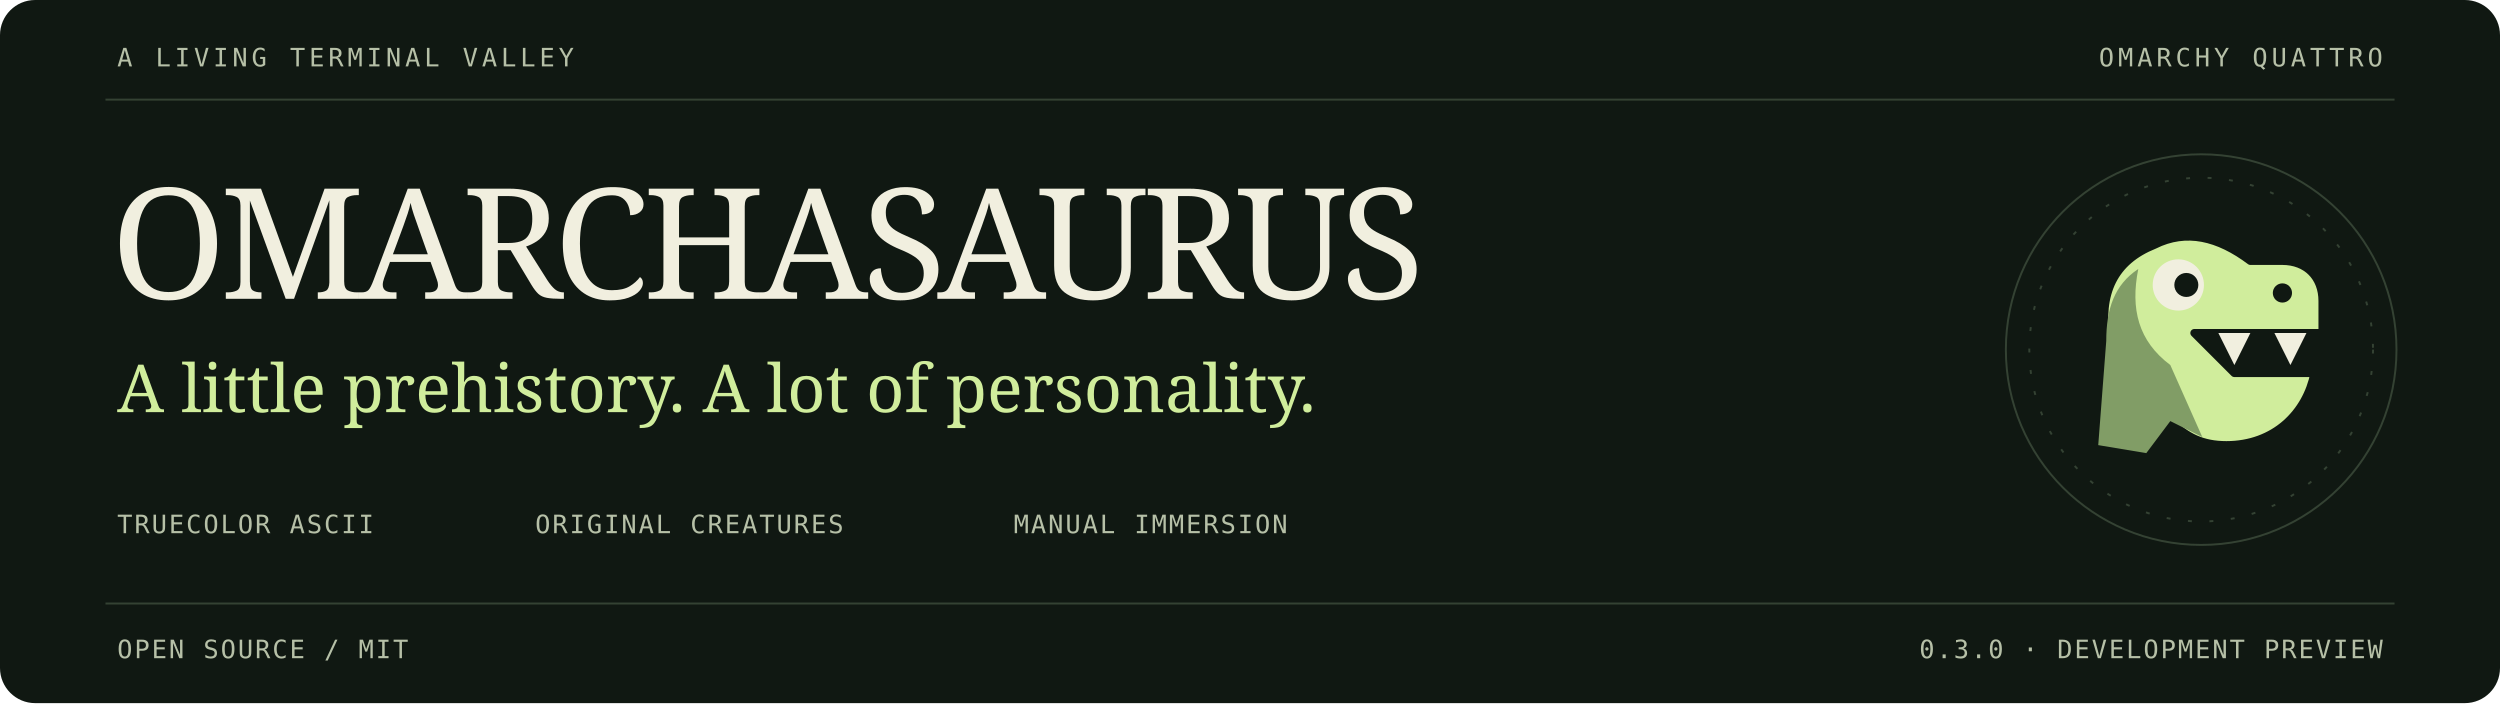
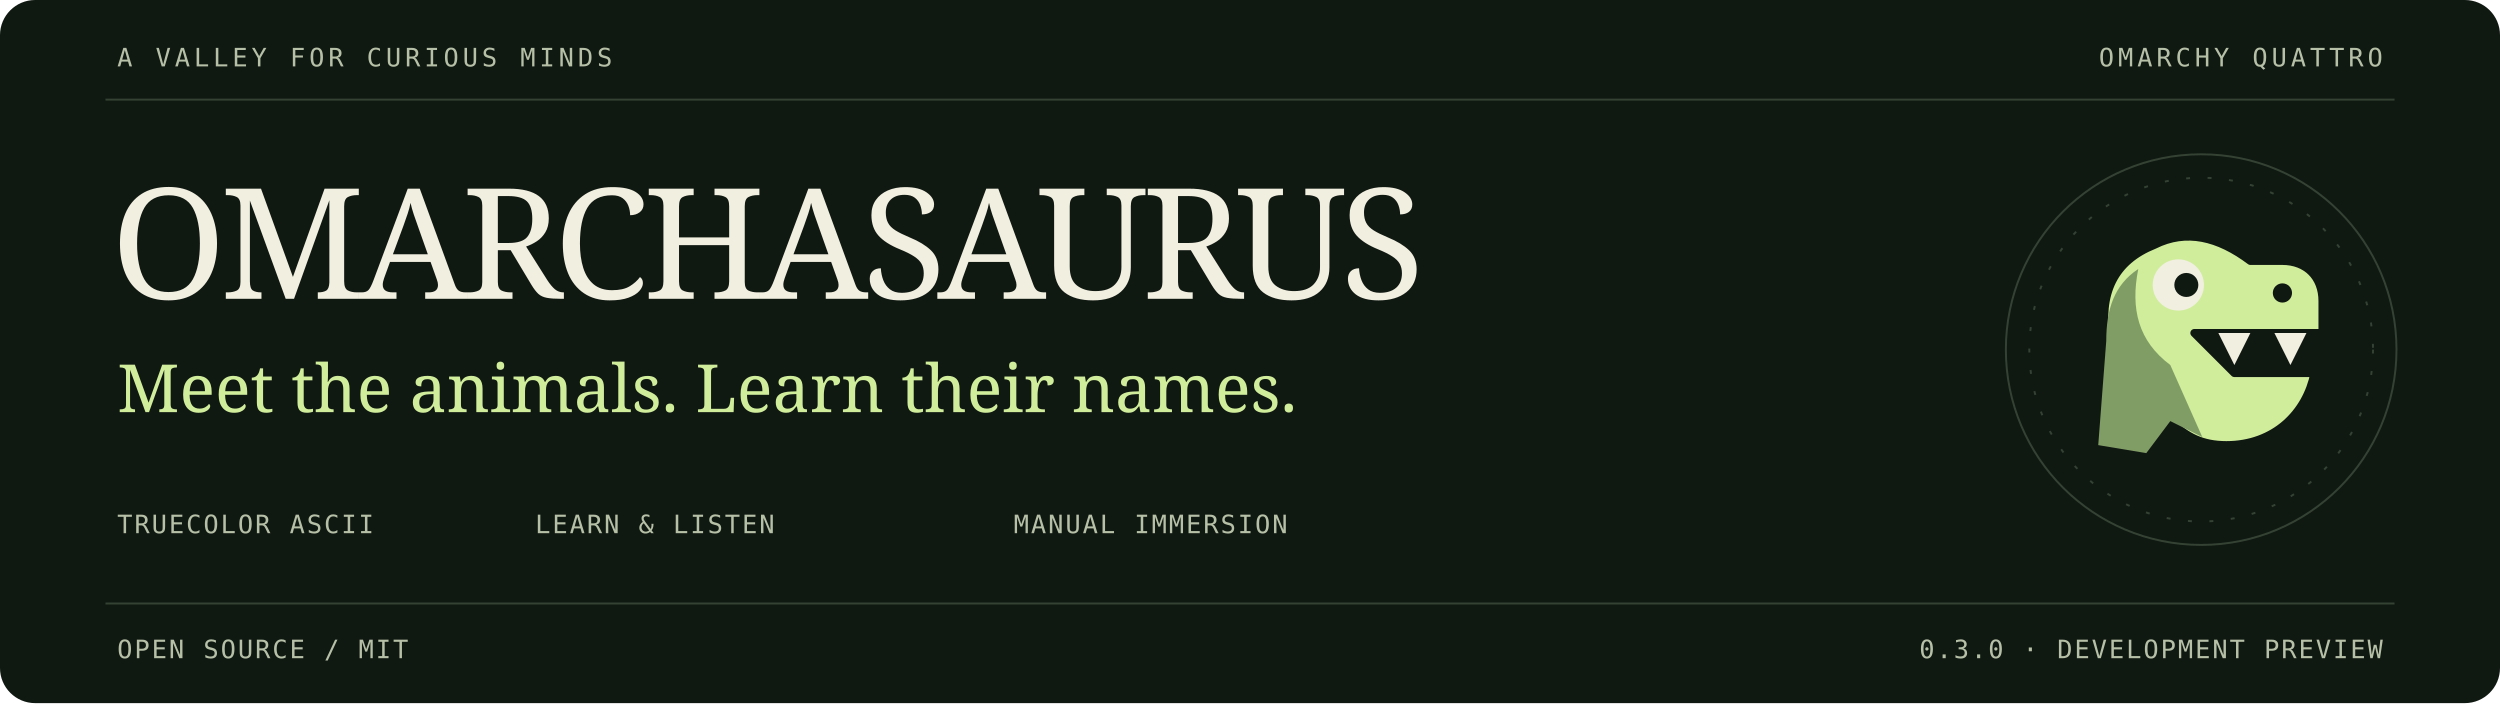
<svg xmlns="http://www.w3.org/2000/svg" width="1280" height="360" viewBox="0 0 1280 360" role="img" aria-labelledby="title description">
  <rect width="1280" height="360" rx="18" fill="#101812" />
  <path d="M54 51h1172M54 309h1172" stroke="#344233" />
  <g fill="#b6c0a7" font-family="monospace" font-size="13" letter-spacing="2">
-     <text x="60" y="34">A LIVING TERMINAL VALLEY</text>
+     <text x="60" y="34">A VALLEY FOR CURIOUS MINDS</text>
    <text x="1220" y="34" text-anchor="end">OMARCHY QUATTRO</text>
  </g>
  <text x="57" y="153" fill="#f1efdf" font-family="Georgia,serif" font-size="79" letter-spacing="-3">OMARCHASAURUS</text>
-   <text x="60" y="211" fill="#d0ed9c" font-family="Georgia,serif" font-size="34">A little prehistory. A lot of personality.</text>
+   <text x="60" y="211" fill="#d0ed9c" font-family="Georgia,serif" font-size="34">Meet the animals. Learn their names.</text>
  <g fill="#b6c0a7" font-family="monospace" font-size="13" letter-spacing="1">
    <text x="60" y="273">TRUECOLOR ASCII</text>
-     <text x="274" y="273">ORIGINAL CREATURES</text>
+     <text x="274" y="273">LEARN &amp; LISTEN</text>
    <text x="519" y="273">MANUAL IMMERSION</text>
    <text x="60" y="337">OPEN SOURCE / MIT</text>
    <text x="1220" y="337" text-anchor="end">0.3.0 · DEVELOPMENT PREVIEW</text>
  </g>
  <circle cx="1127" cy="179" r="100" fill="none" stroke="#344233" />
  <circle cx="1127" cy="179" r="88" fill="none" stroke="#344233" stroke-dasharray="2 9" />
  <g transform="translate(1062 109) scale(4.1)">
    <path fill="#d0ed9c" stroke="#101812" stroke-width="1" stroke-linejoin="round" d="M3 29l1-13C3 10 5 6 10 4c4-2 8-1 12 2h4c3 0 5 2 5 5v4H15l5 5h10c-1 5-5 9-11 9-3 0-5-1-7-3l-3 4z" />
    <path fill="#819d66" d="M4 16c0-4 1-7 4-9-1 5 0 9 4 12l4 9-4-2-3 4-6-1z" />
    <path fill="#f1efdf" d="M18 15h4l-2 4zm7 0h4l-2 4z" />
    <circle cx="13" cy="9" r="3.2" fill="#f1efdf" />
    <circle cx="14" cy="9" r="1.5" fill="#101812" />
    <circle cx="26" cy="10" r="1.2" fill="#101812" />
  </g>
</svg>
